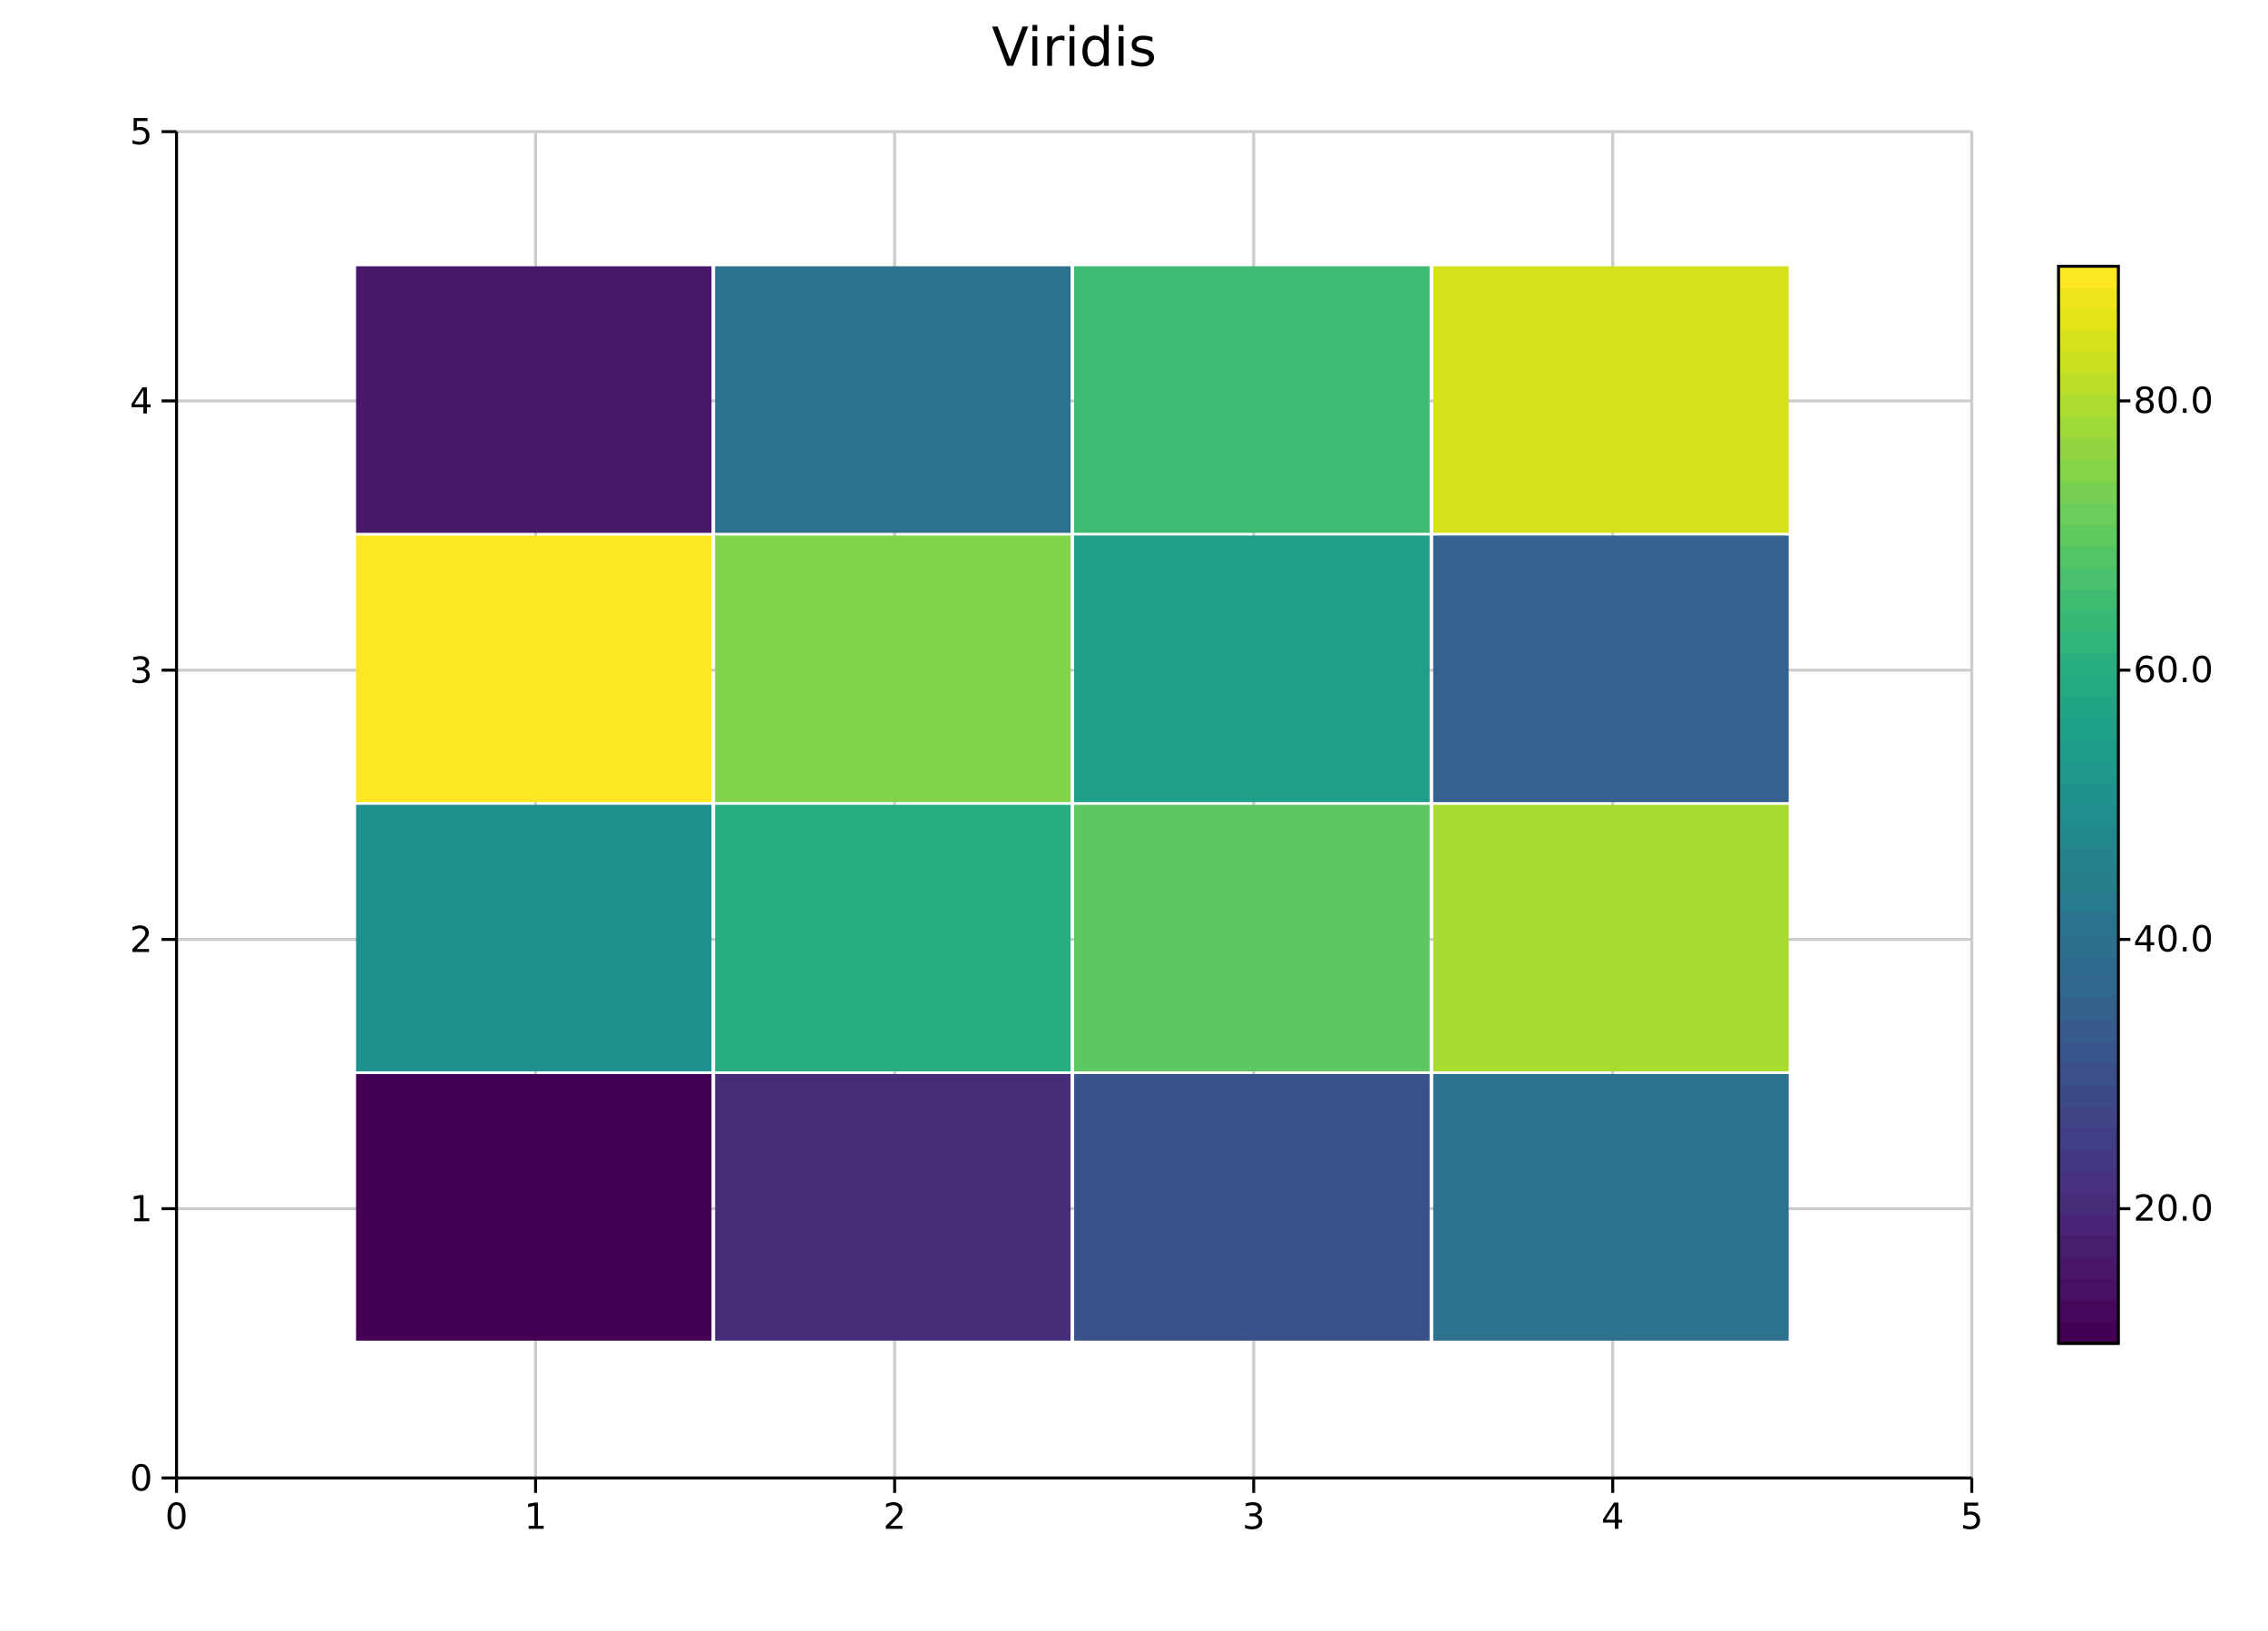
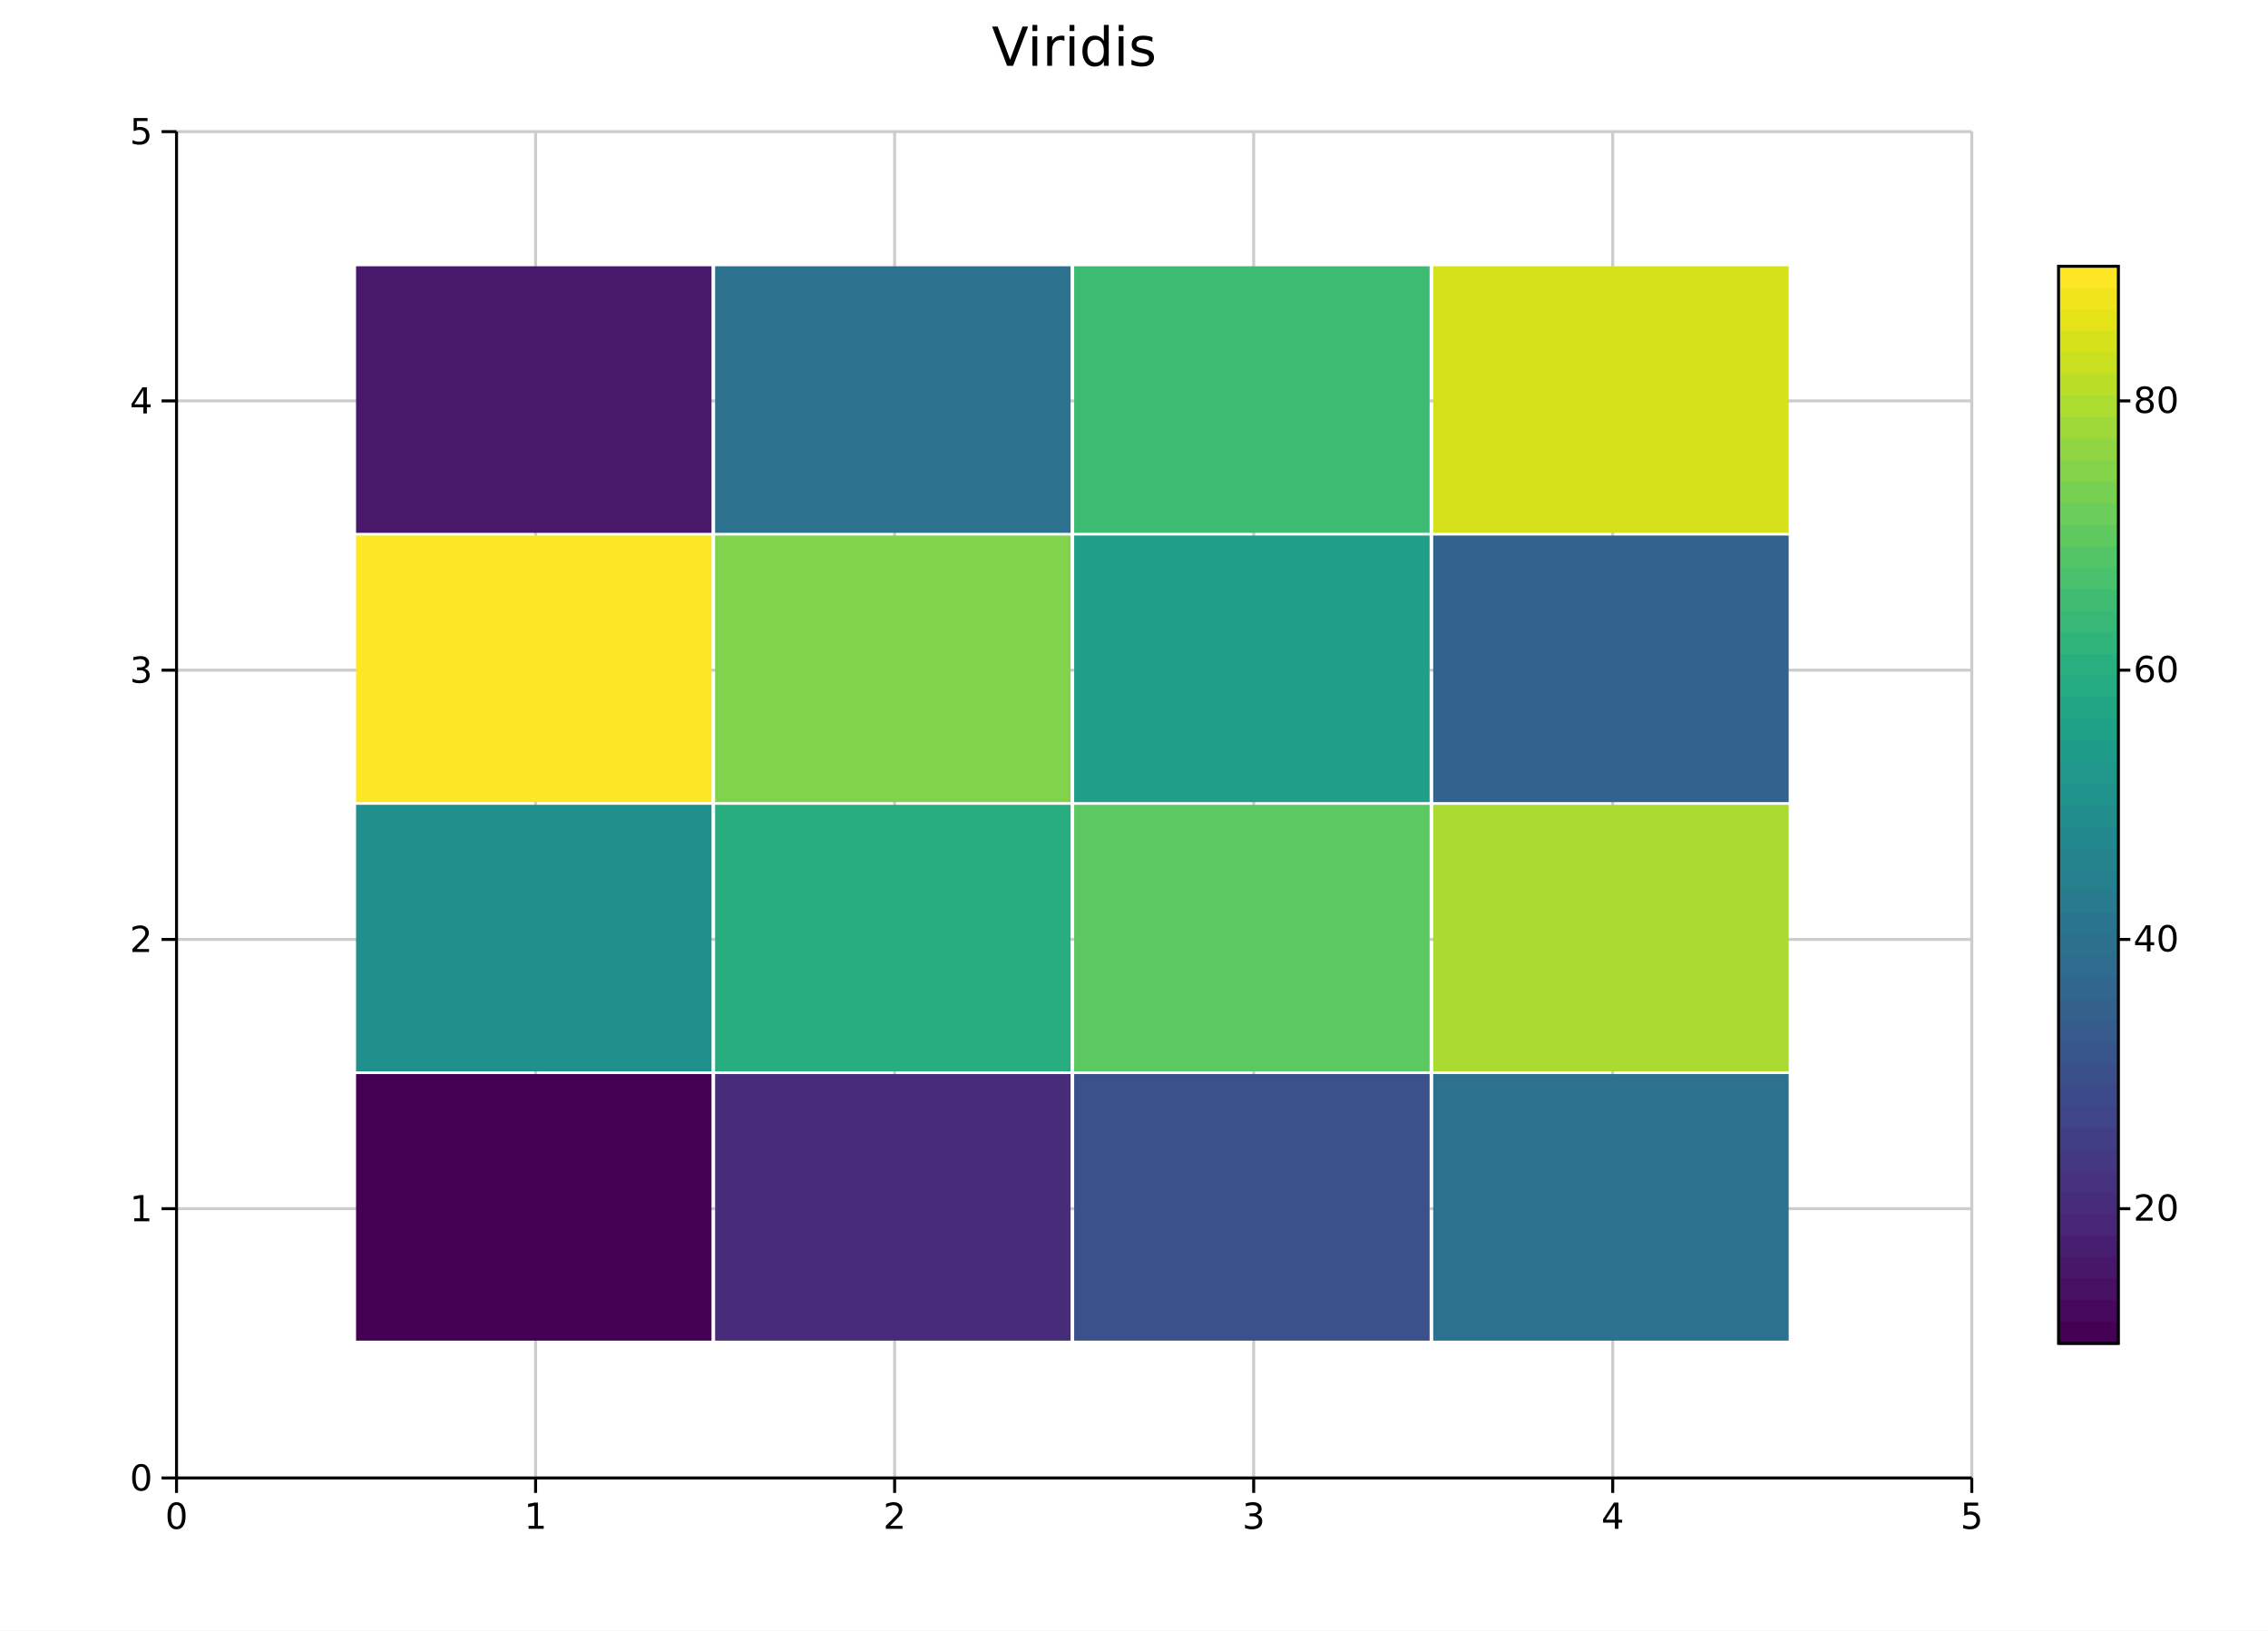
<svg xmlns="http://www.w3.org/2000/svg" width="758" height="545" font-family="DejaVu Sans, Liberation Sans, Arial, sans-serif" fill="black">
  <rect width="100%" height="100%" fill="white" />
  <line x1="179" y1="44" x2="179" y2="494" stroke="#cccccc" stroke-width="1" />
  <line x1="299" y1="44" x2="299" y2="494" stroke="#cccccc" stroke-width="1" />
  <line x1="419" y1="44" x2="419" y2="494" stroke="#cccccc" stroke-width="1" />
  <line x1="539" y1="44" x2="539" y2="494" stroke="#cccccc" stroke-width="1" />
  <line x1="659" y1="44" x2="659" y2="494" stroke="#cccccc" stroke-width="1" />
  <line x1="59" y1="404" x2="659" y2="404" stroke="#cccccc" stroke-width="1" />
  <line x1="59" y1="314" x2="659" y2="314" stroke="#cccccc" stroke-width="1" />
  <line x1="59" y1="224" x2="659" y2="224" stroke="#cccccc" stroke-width="1" />
  <line x1="59" y1="134" x2="659" y2="134" stroke="#cccccc" stroke-width="1" />
  <line x1="59" y1="44" x2="659" y2="44" stroke="#cccccc" stroke-width="1" />
  <line x1="59" y1="494" x2="659" y2="494" stroke="#000000" stroke-width="1" />
  <line x1="59" y1="44" x2="59" y2="494" stroke="#000000" stroke-width="1" />
  <line x1="59" y1="494" x2="59" y2="499" stroke="#000000" stroke-width="1" />
  <text x="59" y="511" font-size="12" text-anchor="middle">0</text>
  <line x1="179" y1="494" x2="179" y2="499" stroke="#000000" stroke-width="1" />
  <text x="179" y="511" font-size="12" text-anchor="middle">1</text>
  <line x1="299" y1="494" x2="299" y2="499" stroke="#000000" stroke-width="1" />
  <text x="299" y="511" font-size="12" text-anchor="middle">2</text>
  <line x1="419" y1="494" x2="419" y2="499" stroke="#000000" stroke-width="1" />
  <text x="419" y="511" font-size="12" text-anchor="middle">3</text>
  <line x1="539" y1="494" x2="539" y2="499" stroke="#000000" stroke-width="1" />
  <text x="539" y="511" font-size="12" text-anchor="middle">4</text>
  <line x1="659" y1="494" x2="659" y2="499" stroke="#000000" stroke-width="1" />
  <text x="659" y="511" font-size="12" text-anchor="middle">5</text>
  <line x1="54" y1="494" x2="59" y2="494" stroke="#000000" stroke-width="1" />
  <text x="51" y="498.2" font-size="12" text-anchor="end">0</text>
  <line x1="54" y1="404" x2="59" y2="404" stroke="#000000" stroke-width="1" />
  <text x="51" y="408.2" font-size="12" text-anchor="end">1</text>
  <line x1="54" y1="314" x2="59" y2="314" stroke="#000000" stroke-width="1" />
  <text x="51" y="318.2" font-size="12" text-anchor="end">2</text>
  <line x1="54" y1="224" x2="59" y2="224" stroke="#000000" stroke-width="1" />
  <text x="51" y="228.2" font-size="12" text-anchor="end">3</text>
  <line x1="54" y1="134" x2="59" y2="134" stroke="#000000" stroke-width="1" />
  <text x="51" y="138.2" font-size="12" text-anchor="end">4</text>
  <line x1="54" y1="44" x2="59" y2="44" stroke="#000000" stroke-width="1" />
  <text x="51" y="48.2" font-size="12" text-anchor="end">5</text>
  <text x="359" y="22" font-size="18" text-anchor="middle">Viridis</text>
  <rect x="119" y="359" width="118.8" height="89.1" fill="#440154" />
  <rect x="239" y="359" width="118.8" height="89.1" fill="#472c7a" />
  <rect x="359" y="359" width="118.8" height="89.1" fill="#3a518b" />
  <rect x="479" y="359" width="118.8" height="89.1" fill="#2c718e" />
  <rect x="119" y="269" width="118.8" height="89.1" fill="#20908c" />
  <rect x="239" y="269" width="118.8" height="89.1" fill="#27ad80" />
  <rect x="359" y="269" width="118.8" height="89.1" fill="#5cc862" />
  <rect x="479" y="269" width="118.8" height="89.1" fill="#aadb31" />
  <rect x="119" y="179" width="118.8" height="89.1" fill="#fde725" />
  <rect x="239" y="179" width="118.8" height="89.1" fill="#81d34c" />
  <rect x="359" y="179" width="118.8" height="89.1" fill="#1f9f88" />
  <rect x="479" y="179" width="118.8" height="89.1" fill="#32628d" />
  <rect x="119" y="89" width="118.8" height="89.1" fill="#48186a" />
  <rect x="239" y="89" width="118.8" height="89.1" fill="#2c718e" />
  <rect x="359" y="89" width="118.8" height="89.1" fill="#3dbb73" />
  <rect x="479" y="89" width="118.8" height="89.1" fill="#d5e219" />
  <rect x="688" y="89" width="20" height="7.7" fill="#fde725" />
  <rect x="688" y="96.2" width="20" height="7.7" fill="#f0e51c" />
  <rect x="688" y="103.4" width="20" height="7.7" fill="#e3e318" />
  <rect x="688" y="110.6" width="20" height="7.7" fill="#d6e219" />
  <rect x="688" y="117.8" width="20" height="7.7" fill="#c8e01f" />
  <rect x="688" y="125" width="20" height="7.7" fill="#bade27" />
  <rect x="688" y="132.2" width="20" height="7.7" fill="#acdc30" />
  <rect x="688" y="139.4" width="20" height="7.7" fill="#9ed939" />
  <rect x="688" y="146.6" width="20" height="7.7" fill="#91d642" />
  <rect x="688" y="153.8" width="20" height="7.7" fill="#84d44a" />
  <rect x="688" y="161" width="20" height="7.7" fill="#77d052" />
  <rect x="688" y="168.2" width="20" height="7.7" fill="#6bcd5a" />
  <rect x="688" y="175.4" width="20" height="7.7" fill="#5fc960" />
  <rect x="688" y="182.6" width="20" height="7.7" fill="#54c567" />
  <rect x="688" y="189.8" width="20" height="7.7" fill="#4ac16c" />
  <rect x="688" y="197" width="20" height="7.7" fill="#40bc72" />
  <rect x="688" y="204.2" width="20" height="7.7" fill="#37b877" />
  <rect x="688" y="211.4" width="20" height="7.7" fill="#30b47b" />
  <rect x="688" y="218.6" width="20" height="7.7" fill="#29af7f" />
  <rect x="688" y="225.8" width="20" height="7.7" fill="#24ab82" />
  <rect x="688" y="233" width="20" height="7.7" fill="#21a585" />
  <rect x="688" y="240.2" width="20" height="7.7" fill="#1fa187" />
  <rect x="688" y="247.4" width="20" height="7.7" fill="#1e9c89" />
  <rect x="688" y="254.6" width="20" height="7.7" fill="#1f978a" />
  <rect x="688" y="261.8" width="20" height="7.7" fill="#1f928c" />
  <rect x="688" y="269" width="20" height="7.7" fill="#218d8d" />
  <rect x="688" y="276.2" width="20" height="7.7" fill="#23888d" />
  <rect x="688" y="283.4" width="20" height="7.7" fill="#25838e" />
  <rect x="688" y="290.6" width="20" height="7.7" fill="#267f8d" />
  <rect x="688" y="297.8" width="20" height="7.7" fill="#287a8e" />
  <rect x="688" y="305" width="20" height="7.7" fill="#2a748d" />
  <rect x="688" y="312.2" width="20" height="7.7" fill="#2c708e" />
  <rect x="688" y="319.4" width="20" height="7.7" fill="#2f6b8e" />
  <rect x="688" y="326.6" width="20" height="7.7" fill="#31668e" />
  <rect x="688" y="333.8" width="20" height="7.7" fill="#33618c" />
  <rect x="688" y="341" width="20" height="7.7" fill="#365b8c" />
  <rect x="688" y="348.2" width="20" height="7.7" fill="#38558c" />
  <rect x="688" y="355.4" width="20" height="7.7" fill="#3b508a" />
  <rect x="688" y="362.6" width="20" height="7.7" fill="#3d4a89" />
  <rect x="688" y="369.8" width="20" height="7.7" fill="#404587" />
  <rect x="688" y="377" width="20" height="7.7" fill="#423e85" />
  <rect x="688" y="384.2" width="20" height="7.7" fill="#443882" />
  <rect x="688" y="391.4" width="20" height="7.7" fill="#46327e" />
  <rect x="688" y="398.6" width="20" height="7.7" fill="#472c7a" />
  <rect x="688" y="405.8" width="20" height="7.7" fill="#482576" />
  <rect x="688" y="413" width="20" height="7.7" fill="#471e6f" />
  <rect x="688" y="420.2" width="20" height="7.7" fill="#481769" />
  <rect x="688" y="427.4" width="20" height="7.7" fill="#471063" />
  <rect x="688" y="434.6" width="20" height="7.7" fill="#46085c" />
  <rect x="688" y="441.8" width="20" height="7.7" fill="#440154" />
  <rect x="688" y="89" width="20" height="360" fill="none" stroke="#000000" stroke-width="1" />
  <line x1="708" y1="404" x2="712" y2="404" stroke="#000000" stroke-width="1" />
-   <text x="713" y="408" font-size="12" text-anchor="start">20.0</text>
+   <text x="713" y="408" font-size="12" text-anchor="start">20</text>
  <line x1="708" y1="314" x2="712" y2="314" stroke="#000000" stroke-width="1" />
-   <text x="713" y="318" font-size="12" text-anchor="start">40.0</text>
+   <text x="713" y="318" font-size="12" text-anchor="start">40</text>
  <line x1="708" y1="224" x2="712" y2="224" stroke="#000000" stroke-width="1" />
-   <text x="713" y="228" font-size="12" text-anchor="start">60.0</text>
+   <text x="713" y="228" font-size="12" text-anchor="start">60</text>
  <line x1="708" y1="134" x2="712" y2="134" stroke="#000000" stroke-width="1" />
-   <text x="713" y="138" font-size="12" text-anchor="start">80.0</text>
+   <text x="713" y="138" font-size="12" text-anchor="start">80</text>
</svg>
